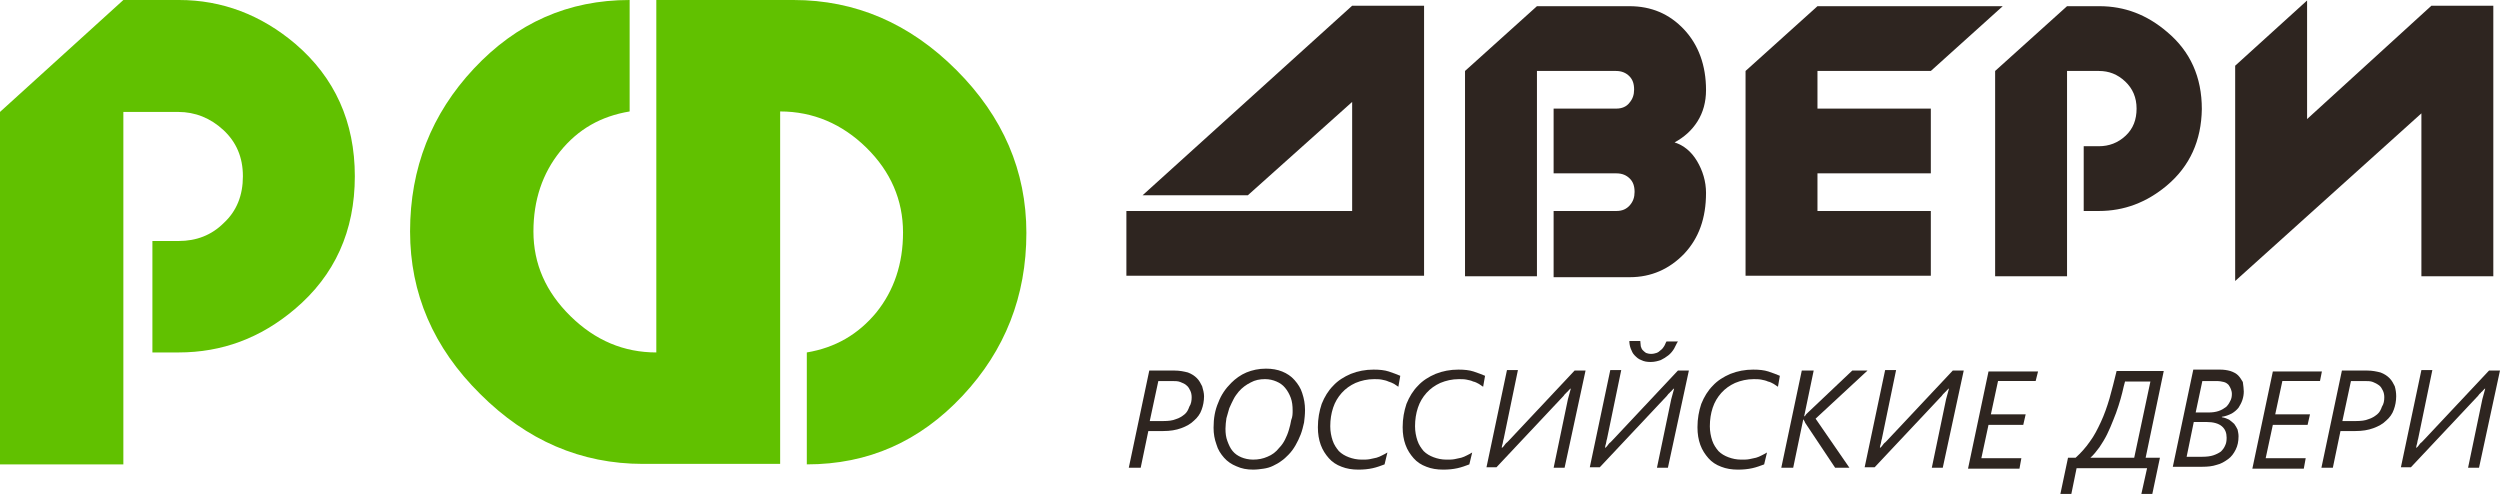
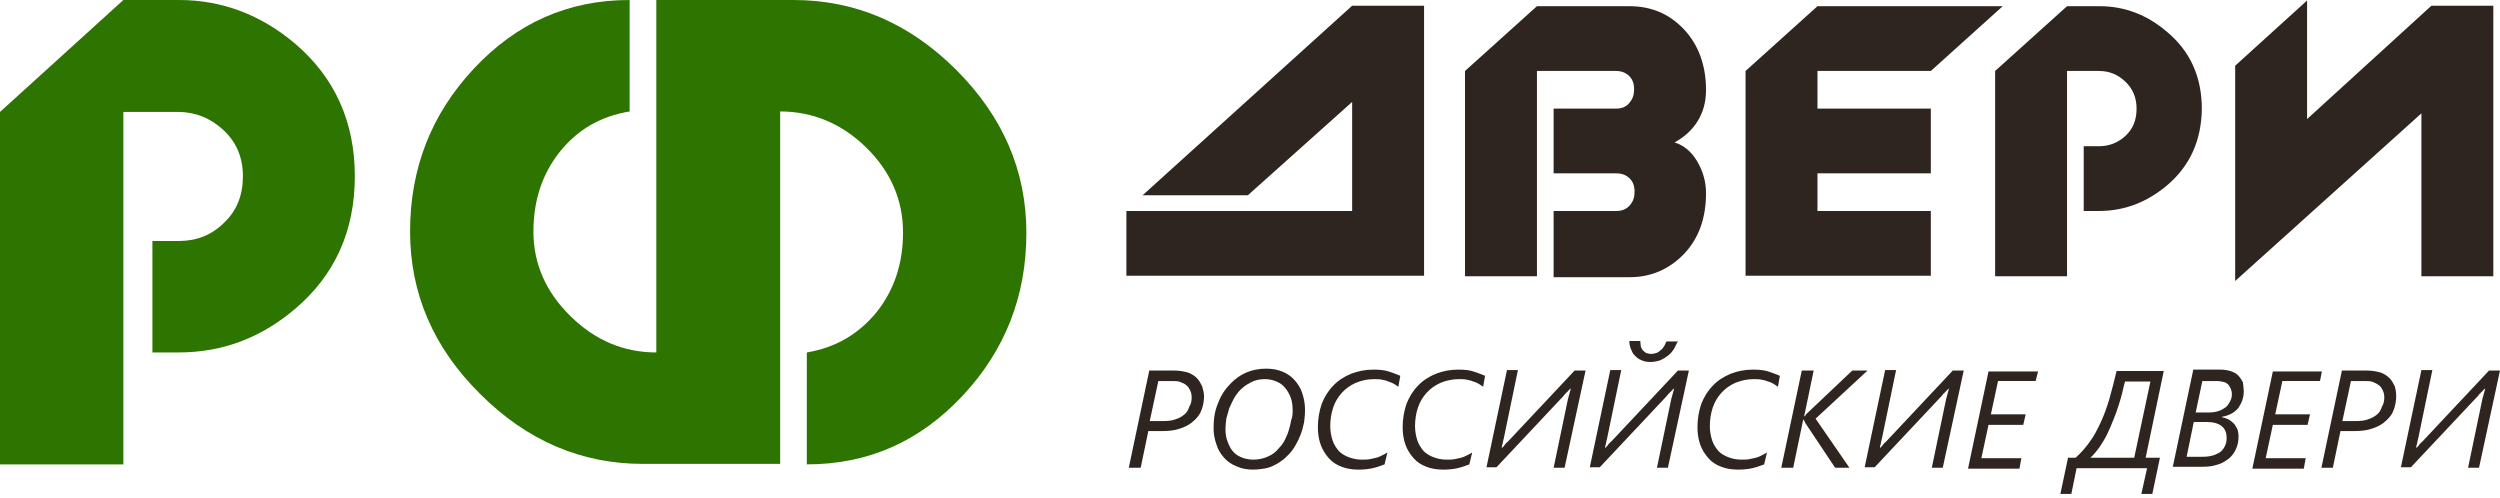
<svg xmlns="http://www.w3.org/2000/svg" width="236" height="47" viewBox="0 0 236 47" fill="none">
  <path d="M113.662 37.408C113.662 37.858 113.572 38.308 113.437 38.667C113.302 39.072 113.033 39.432 112.718 39.701C112.403 40.016 111.999 40.241 111.504 40.421C111.009 40.601 110.47 40.691 109.796 40.691H108.402L107.682 44.153H106.558L108.492 34.98H110.875C111.369 34.98 111.774 35.07 112.133 35.16C112.493 35.295 112.763 35.475 112.988 35.7C113.213 35.925 113.347 36.194 113.482 36.464C113.572 36.779 113.662 37.094 113.662 37.408ZM112.493 37.498C112.493 37.273 112.448 37.049 112.358 36.869C112.268 36.689 112.178 36.509 111.999 36.374C111.864 36.239 111.639 36.149 111.414 36.059C111.189 35.97 110.92 35.97 110.605 35.97H109.346L108.537 39.746H109.84C110.29 39.746 110.695 39.701 111.009 39.566C111.324 39.477 111.594 39.297 111.819 39.117C112.044 38.937 112.178 38.667 112.268 38.398C112.448 38.128 112.493 37.813 112.493 37.498Z" fill="#2E2520" />
  <path d="M123.194 38.712C123.194 39.116 123.149 39.521 123.104 39.881C123.014 40.285 122.924 40.645 122.789 41.005C122.654 41.364 122.474 41.724 122.295 42.039C122.115 42.353 121.89 42.668 121.62 42.938C121.395 43.163 121.215 43.343 120.946 43.523C120.721 43.702 120.451 43.837 120.181 43.972C119.912 44.107 119.597 44.197 119.282 44.242C118.967 44.287 118.653 44.332 118.293 44.332C117.709 44.332 117.214 44.242 116.719 44.017C116.27 43.837 115.865 43.567 115.55 43.208C115.236 42.848 114.966 42.443 114.831 41.949C114.651 41.454 114.561 40.96 114.561 40.375C114.561 39.476 114.696 38.712 115.011 37.992C115.281 37.273 115.685 36.688 116.225 36.149C116.629 35.744 117.124 35.385 117.664 35.16C118.203 34.935 118.833 34.8 119.507 34.8C120.091 34.8 120.586 34.89 121.036 35.07C121.485 35.25 121.89 35.52 122.205 35.879C122.519 36.239 122.789 36.644 122.924 37.093C123.104 37.633 123.194 38.127 123.194 38.712ZM122.025 38.757C122.025 38.307 121.98 37.902 121.845 37.543C121.71 37.183 121.53 36.868 121.305 36.599C121.081 36.329 120.811 36.149 120.496 36.014C120.181 35.879 119.822 35.789 119.417 35.789C118.922 35.789 118.473 35.879 118.068 36.104C117.619 36.329 117.259 36.599 116.944 36.958C116.764 37.183 116.584 37.408 116.45 37.678C116.315 37.947 116.18 38.217 116.045 38.532C115.955 38.847 115.865 39.161 115.775 39.476C115.73 39.791 115.685 40.15 115.685 40.465C115.685 40.915 115.73 41.274 115.865 41.634C116 41.994 116.135 42.309 116.36 42.578C116.584 42.848 116.854 43.028 117.169 43.163C117.484 43.298 117.888 43.388 118.293 43.388C118.788 43.388 119.237 43.298 119.642 43.118C120.091 42.938 120.451 42.668 120.766 42.264C120.991 42.039 121.17 41.769 121.305 41.499C121.44 41.23 121.575 40.915 121.665 40.6C121.755 40.285 121.845 39.971 121.89 39.656C122.025 39.341 122.025 39.026 122.025 38.757Z" fill="#2E2520" />
  <path d="M132.006 36.51C131.871 36.42 131.737 36.33 131.602 36.24C131.422 36.15 131.242 36.06 131.062 36.015C130.882 35.925 130.657 35.88 130.433 35.836C130.208 35.791 129.938 35.791 129.713 35.791C129.084 35.791 128.499 35.925 127.96 36.15C127.465 36.375 127.016 36.69 126.656 37.094C126.296 37.499 126.026 37.949 125.847 38.488C125.667 39.028 125.577 39.612 125.577 40.242C125.577 40.736 125.667 41.186 125.802 41.591C125.937 41.995 126.161 42.31 126.386 42.58C126.656 42.849 126.971 43.029 127.33 43.164C127.69 43.299 128.095 43.389 128.544 43.389C128.814 43.389 129.084 43.389 129.309 43.344C129.533 43.299 129.758 43.254 129.938 43.209C130.118 43.164 130.298 43.074 130.478 42.984C130.657 42.894 130.837 42.804 130.972 42.715L130.702 43.839C130.343 43.974 129.983 44.108 129.578 44.198C129.174 44.288 128.724 44.333 128.23 44.333C127.645 44.333 127.106 44.243 126.656 44.063C126.161 43.883 125.757 43.614 125.442 43.254C125.127 42.894 124.857 42.49 124.678 41.995C124.498 41.501 124.408 40.961 124.408 40.332C124.408 39.522 124.543 38.803 124.768 38.129C125.037 37.454 125.397 36.87 125.847 36.42C126.296 35.925 126.881 35.566 127.51 35.296C128.185 35.026 128.904 34.891 129.668 34.891C130.208 34.891 130.702 34.936 131.107 35.071C131.512 35.206 131.871 35.341 132.186 35.476L132.006 36.51Z" fill="#2E2520" />
  <path d="M140.009 36.51C139.874 36.42 139.739 36.33 139.605 36.24C139.425 36.15 139.29 36.06 139.065 36.015C138.885 35.925 138.66 35.88 138.436 35.836C138.211 35.791 137.986 35.791 137.716 35.791C137.087 35.791 136.502 35.925 135.963 36.15C135.468 36.375 135.019 36.69 134.659 37.094C134.299 37.499 134.029 37.949 133.85 38.488C133.67 39.028 133.58 39.612 133.58 40.242C133.58 40.736 133.67 41.186 133.805 41.591C133.939 41.995 134.164 42.31 134.389 42.58C134.659 42.849 134.974 43.029 135.333 43.164C135.693 43.299 136.098 43.389 136.547 43.389C136.817 43.389 137.087 43.389 137.312 43.344C137.536 43.299 137.761 43.254 137.941 43.209C138.121 43.164 138.301 43.074 138.481 42.984C138.66 42.894 138.84 42.804 138.975 42.715L138.705 43.839C138.346 43.974 137.986 44.108 137.581 44.198C137.177 44.288 136.727 44.333 136.232 44.333C135.648 44.333 135.108 44.243 134.659 44.063C134.164 43.883 133.76 43.614 133.445 43.254C133.13 42.894 132.86 42.49 132.681 41.995C132.501 41.501 132.411 40.961 132.411 40.332C132.411 39.522 132.546 38.803 132.77 38.129C133.04 37.454 133.4 36.87 133.85 36.42C134.299 35.925 134.884 35.566 135.513 35.296C136.187 35.026 136.907 34.891 137.671 34.891C138.211 34.891 138.705 34.936 139.11 35.071C139.515 35.206 139.874 35.341 140.189 35.476L140.009 36.51Z" fill="#2E2520" />
  <path d="M147.698 44.153H146.664L148.013 37.678C148.058 37.544 148.103 37.364 148.148 37.184C148.193 37.004 148.238 36.824 148.283 36.689H148.238C148.193 36.734 148.148 36.779 148.103 36.824C148.058 36.869 148.013 36.959 147.923 37.004C147.878 37.049 147.833 37.139 147.743 37.184C147.698 37.229 147.653 37.319 147.608 37.364L141.269 44.108H140.325L142.258 34.936H143.292L141.943 41.455C141.898 41.545 141.898 41.68 141.853 41.86C141.808 41.995 141.763 42.175 141.763 42.264H141.808C141.853 42.22 141.898 42.175 141.943 42.13C141.988 42.085 142.033 41.995 142.078 41.95C142.123 41.905 142.168 41.815 142.258 41.77C142.303 41.725 142.348 41.68 142.393 41.635L148.642 34.981H149.676L147.698 44.153Z" fill="#2E2520" />
  <path d="M157.451 44.152H156.417L157.766 37.678C157.811 37.543 157.856 37.363 157.901 37.183C157.946 37.003 157.991 36.824 158.036 36.689H157.991C157.946 36.734 157.901 36.779 157.856 36.824C157.811 36.868 157.766 36.958 157.676 37.003C157.631 37.048 157.586 37.138 157.496 37.183C157.451 37.228 157.406 37.318 157.361 37.363L151.022 44.107H150.078L152.011 34.935H153.045L151.696 41.455C151.651 41.544 151.651 41.679 151.606 41.859C151.561 41.994 151.517 42.174 151.517 42.264H151.561C151.606 42.219 151.651 42.174 151.696 42.129C151.741 42.084 151.786 41.994 151.831 41.949C151.876 41.904 151.921 41.814 152.011 41.769C152.056 41.724 152.101 41.679 152.146 41.634L158.396 34.98H159.43L157.451 44.152ZM158.036 32.912C157.901 33.137 157.721 33.362 157.496 33.541C157.271 33.721 157.047 33.856 156.777 33.991C156.507 34.081 156.192 34.171 155.833 34.171C155.473 34.171 155.203 34.126 154.934 33.991C154.664 33.901 154.484 33.721 154.304 33.541C154.124 33.362 154.034 33.137 153.944 32.912C153.854 32.687 153.81 32.417 153.81 32.193H154.844C154.844 32.372 154.889 32.507 154.889 32.687C154.934 32.822 154.978 32.957 155.068 33.047C155.158 33.137 155.248 33.227 155.383 33.317C155.518 33.362 155.653 33.407 155.878 33.407C156.058 33.407 156.237 33.362 156.372 33.317C156.507 33.272 156.642 33.182 156.777 33.047C156.912 32.957 157.002 32.822 157.092 32.687C157.182 32.552 157.227 32.372 157.316 32.237H158.396C158.261 32.417 158.171 32.687 158.036 32.912Z" fill="#2E2520" />
  <path d="M167.839 36.51C167.704 36.42 167.569 36.33 167.434 36.24C167.254 36.15 167.12 36.06 166.895 36.015C166.715 35.925 166.49 35.88 166.265 35.836C166.041 35.791 165.771 35.791 165.546 35.791C164.917 35.791 164.332 35.925 163.792 36.15C163.298 36.375 162.848 36.69 162.489 37.094C162.129 37.499 161.859 37.949 161.679 38.488C161.5 39.028 161.41 39.612 161.41 40.242C161.41 40.736 161.5 41.186 161.634 41.591C161.769 41.995 161.994 42.31 162.219 42.58C162.489 42.849 162.803 43.029 163.163 43.164C163.523 43.299 163.927 43.389 164.377 43.389C164.647 43.389 164.917 43.389 165.141 43.344C165.366 43.299 165.591 43.254 165.771 43.209C165.951 43.164 166.13 43.074 166.31 42.984C166.49 42.894 166.67 42.804 166.805 42.715L166.535 43.839C166.175 43.974 165.816 44.108 165.411 44.198C165.006 44.288 164.557 44.333 164.062 44.333C163.478 44.333 162.938 44.243 162.489 44.063C161.994 43.883 161.589 43.614 161.275 43.254C160.96 42.894 160.69 42.49 160.51 41.995C160.331 41.501 160.241 40.961 160.241 40.332C160.241 39.522 160.375 38.803 160.6 38.129C160.87 37.454 161.23 36.87 161.679 36.42C162.129 35.925 162.713 35.566 163.343 35.296C164.017 35.026 164.737 34.891 165.501 34.891C166.041 34.891 166.535 34.936 166.94 35.071C167.344 35.206 167.704 35.341 168.019 35.476L167.839 36.51Z" fill="#2E2520" />
  <path d="M171.392 39.522L174.584 44.153H173.235L170.447 39.971C170.402 39.926 170.402 39.881 170.358 39.791C170.313 39.701 170.268 39.656 170.268 39.611H170.223L169.278 44.153H168.154L170.088 34.98H171.212L170.313 39.297H170.358C170.402 39.252 170.447 39.207 170.492 39.117C170.537 39.072 170.582 39.027 170.627 38.982L174.854 34.98H176.292L171.392 39.522Z" fill="#2E2520" />
  <path d="M183.397 44.153H182.363L183.712 37.678C183.757 37.544 183.802 37.364 183.847 37.184C183.892 37.004 183.937 36.824 183.982 36.689H183.937C183.892 36.734 183.847 36.779 183.802 36.824C183.757 36.869 183.712 36.959 183.622 37.004C183.577 37.049 183.532 37.139 183.442 37.184C183.397 37.229 183.352 37.319 183.307 37.364L176.968 44.108H176.024L177.957 34.936H178.991L177.642 41.455C177.597 41.545 177.597 41.68 177.552 41.86C177.507 41.995 177.462 42.175 177.462 42.264H177.507C177.552 42.22 177.597 42.175 177.642 42.13C177.687 42.085 177.732 41.995 177.777 41.95C177.822 41.905 177.867 41.815 177.957 41.77C178.002 41.725 178.047 41.68 178.092 41.635L184.341 34.981H185.376L183.397 44.153Z" fill="#2E2520" />
  <path d="M192.166 35.969H188.614L187.939 39.116H191.222L190.997 40.105H187.715L187.04 43.252H190.817L190.637 44.242H185.781L187.715 35.069H192.391L192.166 35.969Z" fill="#2E2520" />
  <path d="M202.549 43.208H203.898L203.179 46.625H202.145L202.684 44.197H196.03L195.535 46.625H194.501L195.221 43.208H195.94C196.435 42.758 196.884 42.264 197.289 41.679C197.693 41.14 198.008 40.51 198.323 39.836C198.638 39.161 198.907 38.397 199.132 37.633C199.357 36.823 199.582 35.969 199.807 35.025H204.258L202.549 43.208ZM200.616 35.969C200.526 36.284 200.436 36.644 200.346 37.048C200.256 37.453 200.121 37.858 199.986 38.307C199.852 38.757 199.672 39.206 199.492 39.656C199.312 40.106 199.132 40.555 198.907 41.005C198.683 41.454 198.458 41.814 198.188 42.219C197.918 42.578 197.648 42.938 197.334 43.208H201.47L202.999 36.014H200.616V35.969Z" fill="#2E2520" />
  <path d="M211.813 36.96C211.813 37.229 211.768 37.499 211.678 37.769C211.588 38.039 211.453 38.264 211.318 38.488C211.139 38.713 210.914 38.893 210.689 39.028C210.419 39.163 210.105 39.298 209.745 39.343V39.388C210.015 39.432 210.239 39.522 210.419 39.612C210.599 39.747 210.779 39.882 210.914 40.017C211.049 40.197 211.139 40.377 211.229 40.556C211.274 40.781 211.318 40.961 211.318 41.186C211.318 41.681 211.229 42.085 211.049 42.445C210.869 42.804 210.644 43.119 210.329 43.344C210.015 43.569 209.655 43.794 209.25 43.883C208.846 44.018 208.396 44.063 207.901 44.063H205.114L207.047 34.891H209.565C209.925 34.891 210.239 34.936 210.554 35.026C210.824 35.116 211.094 35.251 211.274 35.431C211.453 35.611 211.588 35.836 211.723 36.06C211.768 36.42 211.813 36.69 211.813 36.96ZM210.194 41.321C210.194 40.871 210.06 40.511 209.745 40.242C209.43 39.972 208.936 39.837 208.306 39.837H207.092L206.418 43.119H207.901C208.306 43.119 208.666 43.074 208.936 42.984C209.205 42.894 209.475 42.76 209.655 42.625C209.835 42.445 209.97 42.265 210.06 42.04C210.149 41.86 210.194 41.636 210.194 41.321ZM210.689 37.184C210.689 37.005 210.644 36.87 210.599 36.735C210.554 36.6 210.464 36.465 210.374 36.33C210.239 36.195 210.105 36.105 209.925 36.06C209.745 36.015 209.52 35.971 209.25 35.971H207.901L207.272 38.938H208.486C208.846 38.938 209.16 38.893 209.43 38.803C209.7 38.713 209.925 38.578 210.105 38.443C210.284 38.308 210.419 38.084 210.509 37.904C210.644 37.679 210.689 37.454 210.689 37.184Z" fill="#2E2520" />
  <path d="M219.007 35.969H215.455L214.781 39.116H218.063L217.838 40.105H214.556L213.881 43.252H217.658L217.478 44.242H212.622L214.556 35.069H219.187L219.007 35.969Z" fill="#2E2520" />
  <path d="M226.201 37.408C226.201 37.858 226.111 38.308 225.976 38.667C225.842 39.072 225.572 39.432 225.257 39.701C224.942 40.016 224.538 40.241 224.043 40.421C223.549 40.601 223.009 40.691 222.335 40.691H220.941L220.221 44.153H219.142L221.076 34.98H223.459C223.953 34.98 224.358 35.07 224.717 35.16C225.077 35.295 225.347 35.475 225.572 35.7C225.797 35.925 225.931 36.194 226.066 36.464C226.156 36.779 226.201 37.094 226.201 37.408ZM225.077 37.498C225.077 37.273 225.032 37.049 224.942 36.869C224.852 36.689 224.762 36.509 224.583 36.374C224.403 36.239 224.223 36.149 223.998 36.059C223.773 35.97 223.504 35.97 223.189 35.97H221.93L221.121 39.746H222.425C222.874 39.746 223.279 39.701 223.593 39.566C223.908 39.477 224.178 39.297 224.403 39.117C224.628 38.937 224.762 38.667 224.852 38.398C225.032 38.128 225.077 37.813 225.077 37.498Z" fill="#2E2520" />
  <path d="M234.02 44.153H232.986L234.335 37.678C234.38 37.544 234.425 37.364 234.47 37.184C234.515 37.004 234.56 36.824 234.605 36.689H234.56C234.515 36.734 234.47 36.779 234.425 36.824C234.38 36.869 234.335 36.959 234.245 37.004C234.2 37.049 234.155 37.139 234.065 37.184C234.02 37.229 233.975 37.319 233.93 37.364L227.591 44.108H226.646L228.58 34.936H229.614L228.265 41.455C228.22 41.545 228.22 41.68 228.175 41.86C228.13 41.995 228.085 42.175 228.085 42.264H228.13C228.175 42.22 228.22 42.175 228.265 42.13C228.31 42.085 228.355 41.995 228.4 41.95C228.445 41.905 228.49 41.815 228.58 41.77C228.625 41.725 228.67 41.68 228.715 41.635L234.964 34.981H235.998L234.02 44.153Z" fill="#2E2520" />
  <path d="M134.432 0.539V26.032H106.331V19.917H127.643V9.621L117.796 18.433H107.86L127.643 0.539H134.432Z" fill="#2E2520" />
  <path d="M153.81 9.711C154.125 9.351 154.26 8.947 154.26 8.452C154.26 7.913 154.125 7.508 153.81 7.193C153.495 6.879 153.091 6.699 152.551 6.699H145.088V26.077H138.298V6.699L145.088 0.584H153.81C155.878 0.584 157.587 1.303 158.98 2.787C160.329 4.226 161.049 6.159 161.049 8.497C161.049 9.621 160.779 10.61 160.239 11.465C159.7 12.319 158.98 12.948 158.081 13.443C158.935 13.713 159.655 14.297 160.194 15.196C160.734 16.096 161.049 17.13 161.049 18.209C161.049 20.592 160.374 22.48 158.98 23.964C157.587 25.402 155.878 26.167 153.855 26.167H146.661V19.917H152.596C153.135 19.917 153.54 19.737 153.855 19.378C154.17 19.018 154.304 18.613 154.304 18.119C154.304 17.579 154.17 17.175 153.855 16.86C153.54 16.545 153.135 16.365 152.596 16.365H146.661V10.251H152.596C153.091 10.251 153.54 10.071 153.81 9.711Z" fill="#2E2520" />
  <path d="M164.78 26.032V6.699L171.569 0.584H189.059L182.27 6.699H171.569V10.251H182.27V16.365H171.569V19.917H182.27V26.032H164.78Z" fill="#2E2520" />
  <path d="M204.526 17.534C202.637 19.108 200.524 19.917 198.141 19.917H196.702V13.803H198.141C199.085 13.803 199.94 13.488 200.659 12.813C201.378 12.139 201.693 11.285 201.693 10.251C201.693 9.217 201.333 8.362 200.614 7.688C199.895 7.013 199.085 6.699 198.141 6.699H195.129V26.077H188.34V6.699L195.129 0.584H198.186C200.569 0.584 202.682 1.393 204.571 3.012C206.774 4.855 207.853 7.283 207.853 10.296C207.808 13.263 206.729 15.691 204.526 17.534Z" fill="#2E2520" />
  <path d="M217.789 0.045V11.24L229.524 0.539H235.369V26.077H228.58V10.7L211 26.526V6.204L217.789 0.045Z" fill="#2E2520" />
-   <path d="M27.831 29.18C24.593 31.922 20.952 33.271 16.86 33.271H14.387V22.75H16.86C18.524 22.75 19.963 22.211 21.132 21.042C22.346 19.918 22.93 18.434 22.93 16.636C22.93 14.837 22.3 13.398 21.087 12.274C19.873 11.15 18.434 10.566 16.815 10.566H11.645V43.837H0V10.566L11.645 0H16.905C20.952 0 24.639 1.394 27.876 4.136C31.607 7.329 33.496 11.51 33.496 16.636C33.496 21.806 31.607 25.987 27.831 29.18Z" fill="#61C100" />
-   <path d="M59.438 10.521C56.74 10.97 54.582 12.184 52.874 14.297C51.21 16.366 50.356 18.884 50.356 21.851C50.356 24.908 51.525 27.561 53.863 29.854C56.201 32.147 58.899 33.271 61.956 33.271V0H74.905C80.749 0 85.875 2.203 90.281 6.609C94.687 11.015 96.89 16.141 96.89 21.986C96.89 27.966 94.867 33.091 90.866 37.362C86.819 41.679 81.963 43.837 76.163 43.837V33.271C78.861 32.821 81.019 31.562 82.728 29.494C84.391 27.426 85.246 24.908 85.246 21.941C85.246 18.884 84.077 16.186 81.784 13.938C79.491 11.69 76.748 10.521 73.646 10.521V43.792H60.697C54.852 43.792 49.727 41.589 45.32 37.183C40.914 32.821 38.711 27.696 38.711 21.851C38.711 15.871 40.734 10.746 44.736 6.474C48.782 2.158 53.638 0 59.438 0V10.521Z" fill="#61C100" />
+   <path d="M27.831 29.18C24.593 31.922 20.952 33.271 16.86 33.271H14.387V22.75H16.86C18.524 22.75 19.963 22.211 21.132 21.042C22.346 19.918 22.93 18.434 22.93 16.636C22.93 14.837 22.3 13.398 21.087 12.274C19.873 11.15 18.434 10.566 16.815 10.566H11.645V43.837H0V10.566L11.645 0H16.905C20.952 0 24.639 1.394 27.876 4.136C31.607 7.329 33.496 11.51 33.496 16.636C33.496 21.806 31.607 25.987 27.831 29.18Z" fill="#2d7500" />
+   <path d="M59.438 10.521C56.74 10.97 54.582 12.184 52.874 14.297C51.21 16.366 50.356 18.884 50.356 21.851C50.356 24.908 51.525 27.561 53.863 29.854C56.201 32.147 58.899 33.271 61.956 33.271V0H74.905C80.749 0 85.875 2.203 90.281 6.609C94.687 11.015 96.89 16.141 96.89 21.986C96.89 27.966 94.867 33.091 90.866 37.362C86.819 41.679 81.963 43.837 76.163 43.837V33.271C78.861 32.821 81.019 31.562 82.728 29.494C84.391 27.426 85.246 24.908 85.246 21.941C85.246 18.884 84.077 16.186 81.784 13.938C79.491 11.69 76.748 10.521 73.646 10.521V43.792H60.697C54.852 43.792 49.727 41.589 45.32 37.183C40.914 32.821 38.711 27.696 38.711 21.851C38.711 15.871 40.734 10.746 44.736 6.474C48.782 2.158 53.638 0 59.438 0V10.521Z" fill="#2d7500" />
</svg>
